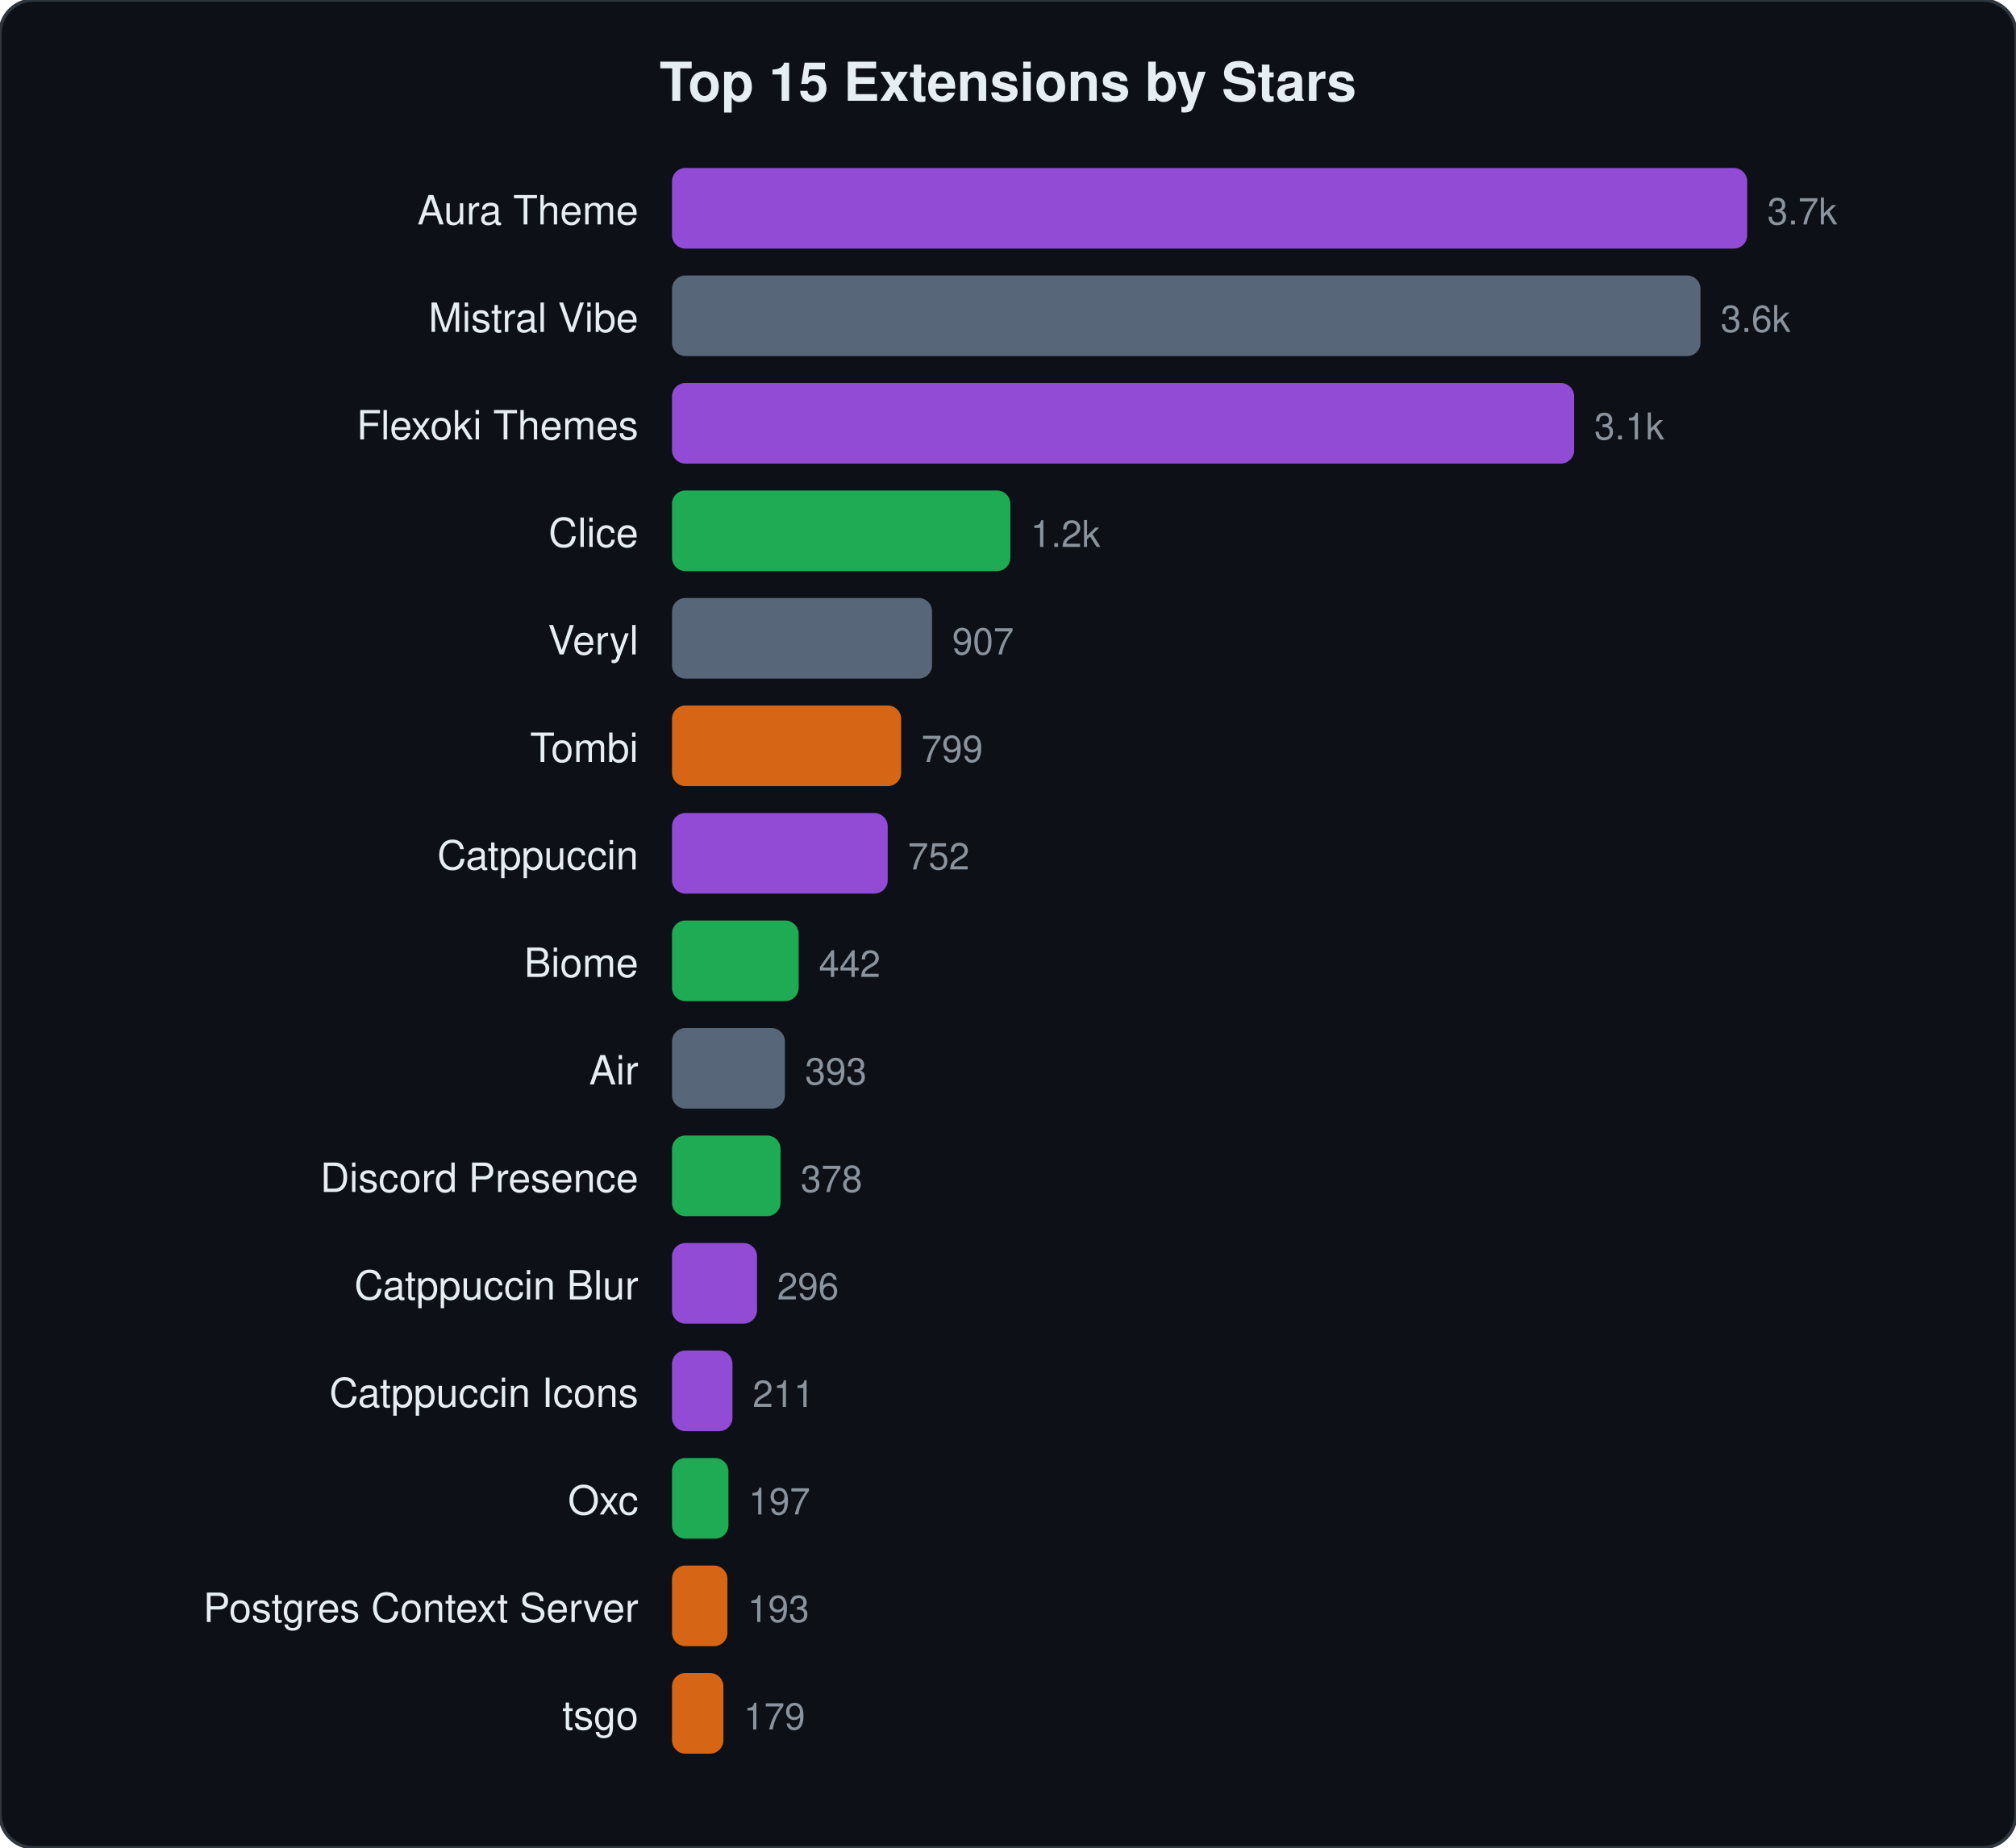
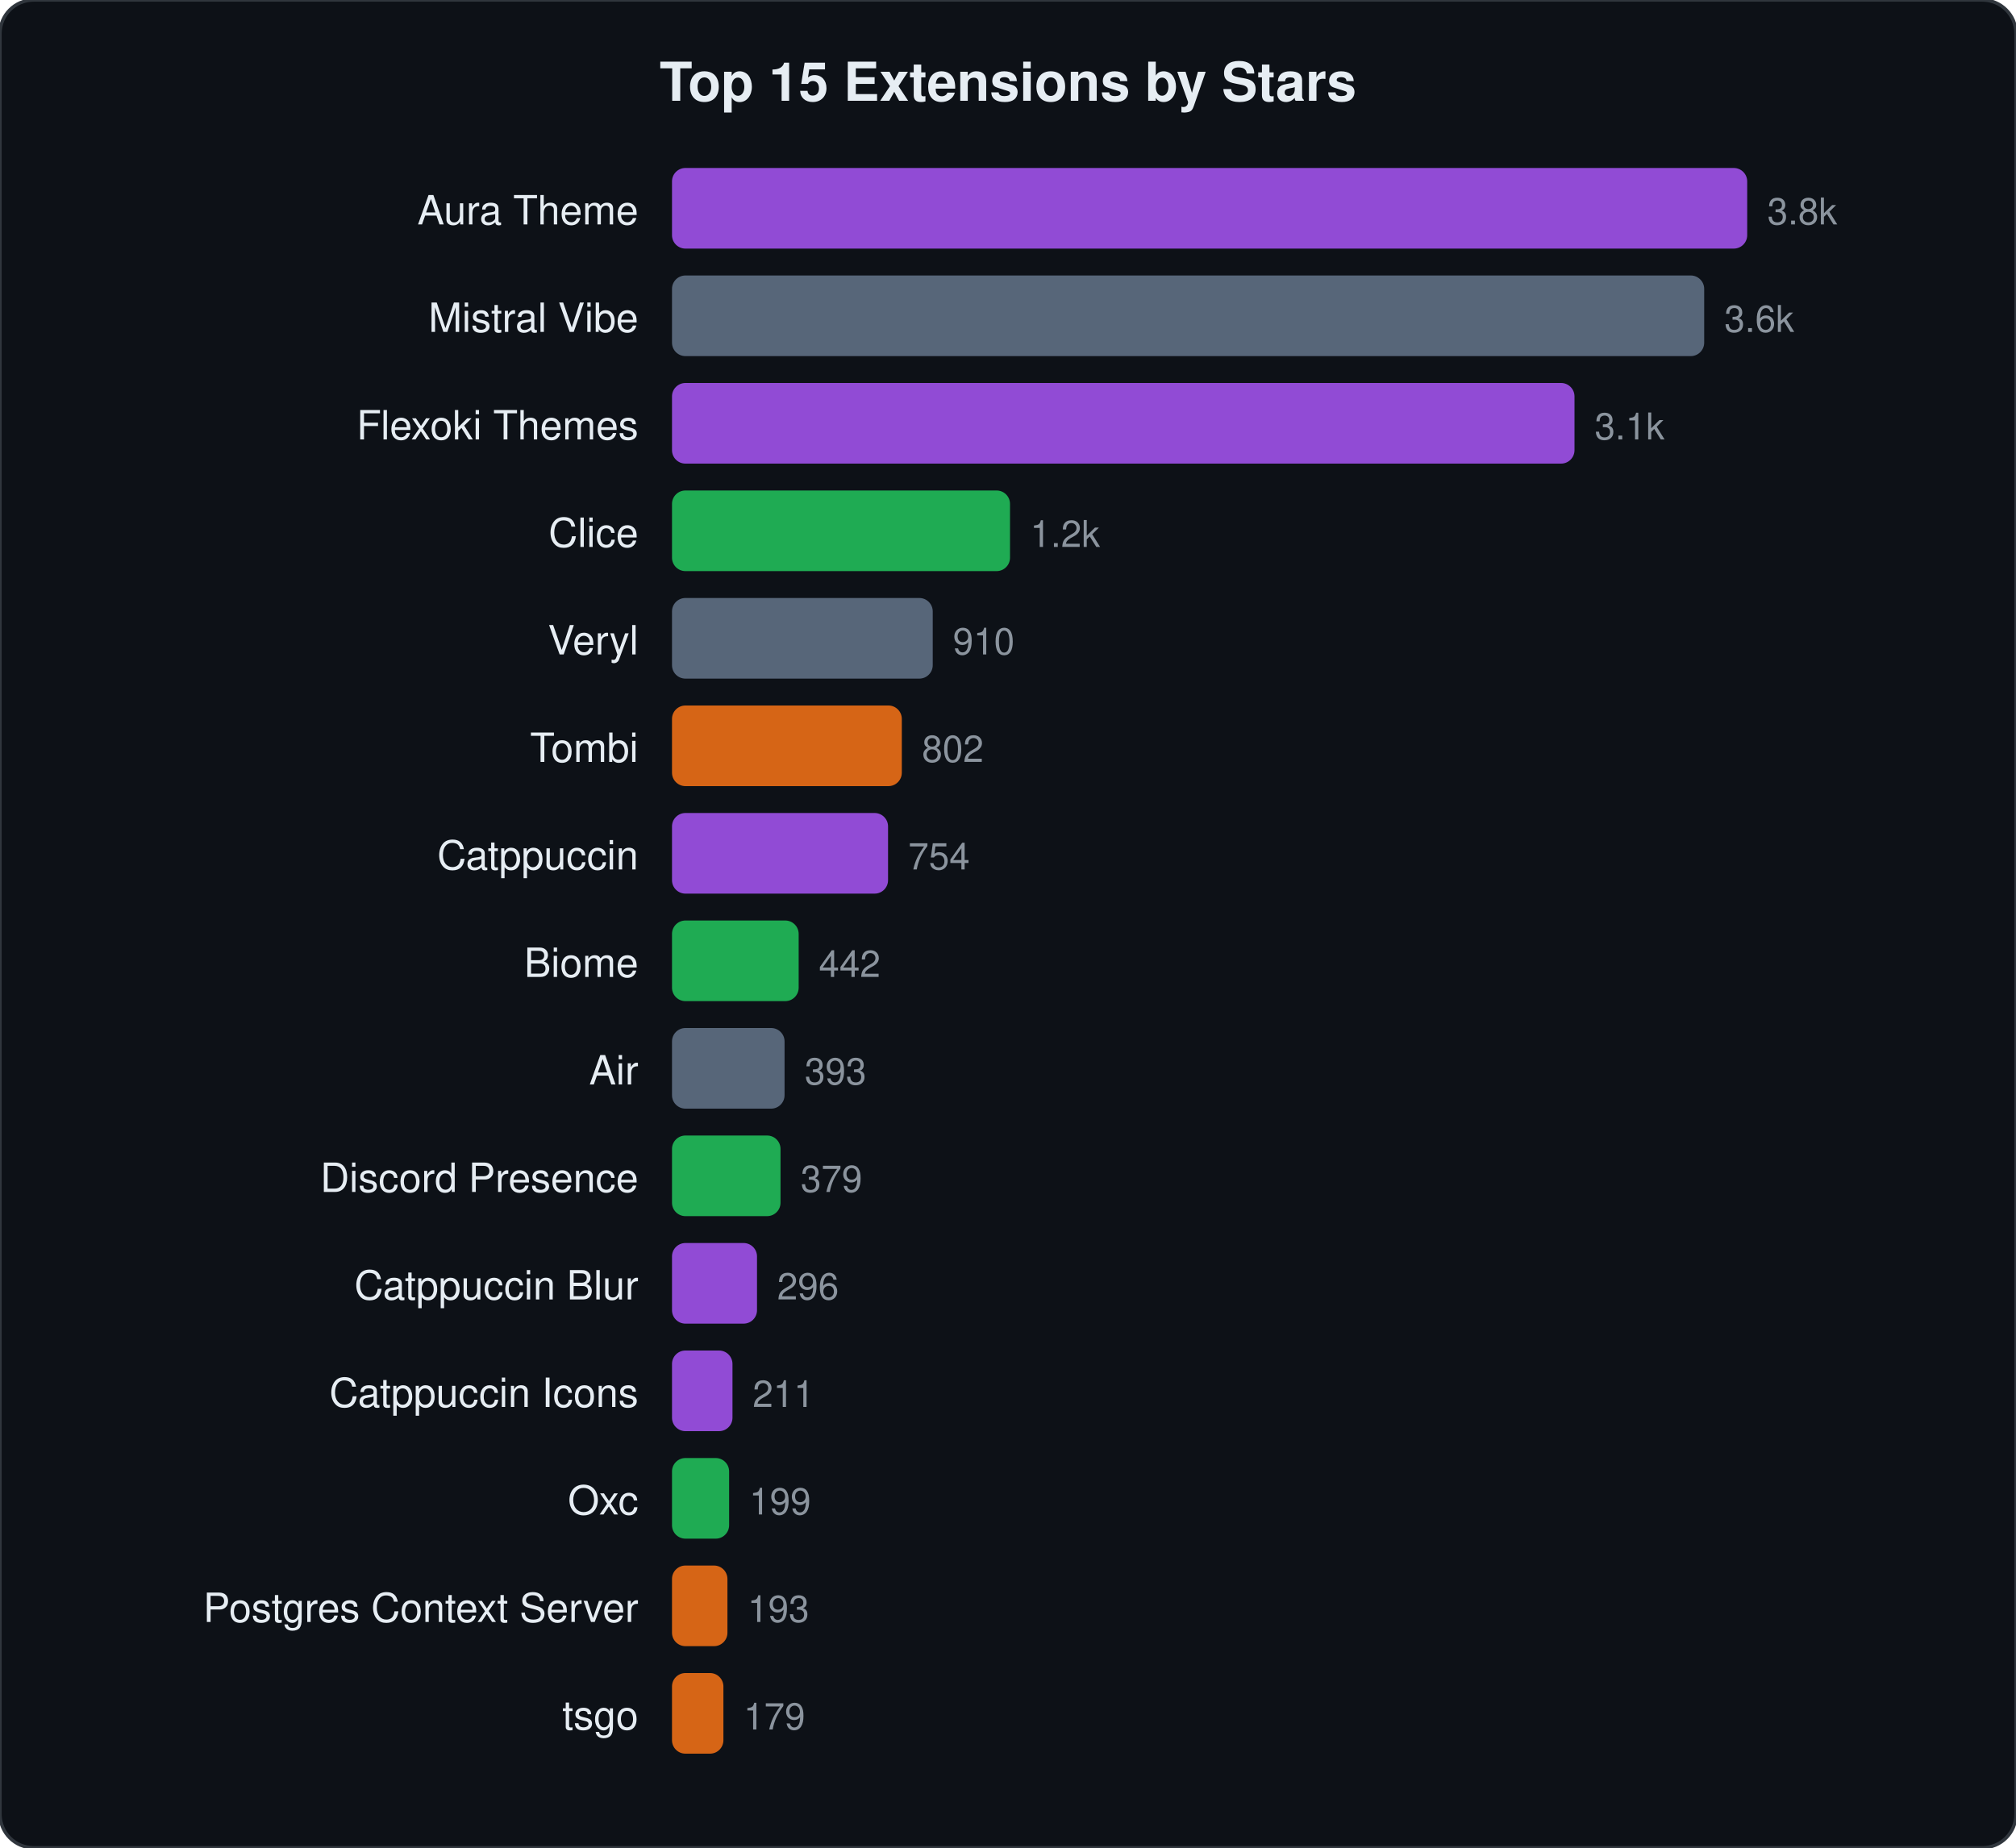
<svg xmlns="http://www.w3.org/2000/svg" viewBox="0 0 600 550" width="600" height="550">
  <style>text{font-family:-apple-system,BlinkMacSystemFont,"Segoe UI",Helvetica,Arial,sans-serif;fill:#e6edf3}.name{font-size:12px}.stars{font-size:11px;fill:#8b949e}.title{font-size:16px;font-weight:600}</style>
  <rect width="600" height="550" rx="10" fill="#0d1117" stroke="#30363d" stroke-width="1" />
  <text x="300" y="30" text-anchor="middle" class="title">Top 15 Extensions by Stars</text>
  <text x="190" y="66.8" text-anchor="end" class="name">Aura Theme</text>
  <rect x="200" y="50.0" width="320.0" height="24" rx="4" fill="#a855f7" opacity="0.85" />
-   <text x="526.0" y="66.8" class="stars">3.7k</text>
+   <text x="526.0" y="66.8" class="stars">3.8k</text>
  <text x="190" y="98.8" text-anchor="end" class="name">Mistral Vibe</text>
-   <rect x="200" y="82.0" width="306.1" height="24" rx="4" fill="#64748b" opacity="0.85" />
-   <text x="512.1" y="98.8" class="stars">3.6k</text>
+   <rect x="200" y="82.0" width="307.2" height="24" rx="4" fill="#64748b" opacity="0.85" />
+   <text x="513.2" y="98.8" class="stars">3.6k</text>
  <text x="190" y="130.8" text-anchor="end" class="name">Flexoki Themes</text>
-   <rect x="200" y="114.0" width="268.5" height="24" rx="4" fill="#a855f7" opacity="0.85" />
-   <text x="474.5" y="130.8" class="stars">3.1k</text>
+   <rect x="200" y="114.0" width="268.6" height="24" rx="4" fill="#a855f7" opacity="0.85" />
+   <text x="474.6" y="130.8" class="stars">3.1k</text>
  <text x="190" y="162.8" text-anchor="end" class="name">Clice</text>
-   <rect x="200" y="146.0" width="100.7" height="24" rx="4" fill="#22c55e" opacity="0.85" />
-   <text x="306.7" y="162.8" class="stars">1.2k</text>
+   <rect x="200" y="146.0" width="100.6" height="24" rx="4" fill="#22c55e" opacity="0.85" />
+   <text x="306.6" y="162.8" class="stars">1.2k</text>
  <text x="190" y="194.8" text-anchor="end" class="name">Veryl</text>
-   <rect x="200" y="178.0" width="77.4" height="24" rx="4" fill="#64748b" opacity="0.85" />
-   <text x="283.4" y="194.8" class="stars">907</text>
+   <rect x="200" y="178.0" width="77.6" height="24" rx="4" fill="#64748b" opacity="0.85" />
+   <text x="283.6" y="194.8" class="stars">910</text>
  <text x="190" y="226.8" text-anchor="end" class="name">Tombi</text>
-   <rect x="200" y="210.0" width="68.2" height="24" rx="4" fill="#f97316" opacity="0.85" />
-   <text x="274.2" y="226.8" class="stars">799</text>
+   <rect x="200" y="210.0" width="68.4" height="24" rx="4" fill="#f97316" opacity="0.85" />
+   <text x="274.4" y="226.8" class="stars">802</text>
  <text x="190" y="258.8" text-anchor="end" class="name">Catppuccin</text>
-   <rect x="200" y="242.0" width="64.2" height="24" rx="4" fill="#a855f7" opacity="0.85" />
-   <text x="270.2" y="258.8" class="stars">752</text>
+   <rect x="200" y="242.0" width="64.3" height="24" rx="4" fill="#a855f7" opacity="0.85" />
+   <text x="270.3" y="258.8" class="stars">754</text>
  <text x="190" y="290.8" text-anchor="end" class="name">Biome</text>
  <rect x="200" y="274.0" width="37.7" height="24" rx="4" fill="#22c55e" opacity="0.85" />
  <text x="243.7" y="290.8" class="stars">442</text>
  <text x="190" y="322.8" text-anchor="end" class="name">Air</text>
-   <rect x="200" y="306.0" width="33.6" height="24" rx="4" fill="#64748b" opacity="0.85" />
-   <text x="239.6" y="322.8" class="stars">393</text>
+   <rect x="200" y="306.0" width="33.5" height="24" rx="4" fill="#64748b" opacity="0.85" />
+   <text x="239.5" y="322.8" class="stars">393</text>
  <text x="190" y="354.8" text-anchor="end" class="name">Discord Presence</text>
  <rect x="200" y="338.0" width="32.3" height="24" rx="4" fill="#22c55e" opacity="0.85" />
-   <text x="238.3" y="354.8" class="stars">378</text>
+   <text x="238.3" y="354.8" class="stars">379</text>
  <text x="190" y="386.8" text-anchor="end" class="name">Catppuccin Blur</text>
  <rect x="200" y="370.0" width="25.3" height="24" rx="4" fill="#a855f7" opacity="0.85" />
  <text x="231.3" y="386.8" class="stars">296</text>
  <text x="190" y="418.8" text-anchor="end" class="name">Catppuccin Icons</text>
  <rect x="200" y="402.0" width="18.0" height="24" rx="4" fill="#a855f7" opacity="0.85" />
  <text x="224.0" y="418.8" class="stars">211</text>
  <text x="190" y="450.8" text-anchor="end" class="name">Oxc</text>
-   <rect x="200" y="434.0" width="16.8" height="24" rx="4" fill="#22c55e" opacity="0.85" />
-   <text x="222.8" y="450.8" class="stars">197</text>
+   <rect x="200" y="434.0" width="17.0" height="24" rx="4" fill="#22c55e" opacity="0.85" />
+   <text x="223.0" y="450.8" class="stars">199</text>
  <text x="190" y="482.8" text-anchor="end" class="name">Postgres Context Server</text>
  <rect x="200" y="466.0" width="16.5" height="24" rx="4" fill="#f97316" opacity="0.85" />
  <text x="222.5" y="482.8" class="stars">193</text>
  <text x="190" y="514.8" text-anchor="end" class="name">tsgo</text>
  <rect x="200" y="498.0" width="15.3" height="24" rx="4" fill="#f97316" opacity="0.85" />
  <text x="221.3" y="514.8" class="stars">179</text>
</svg>
